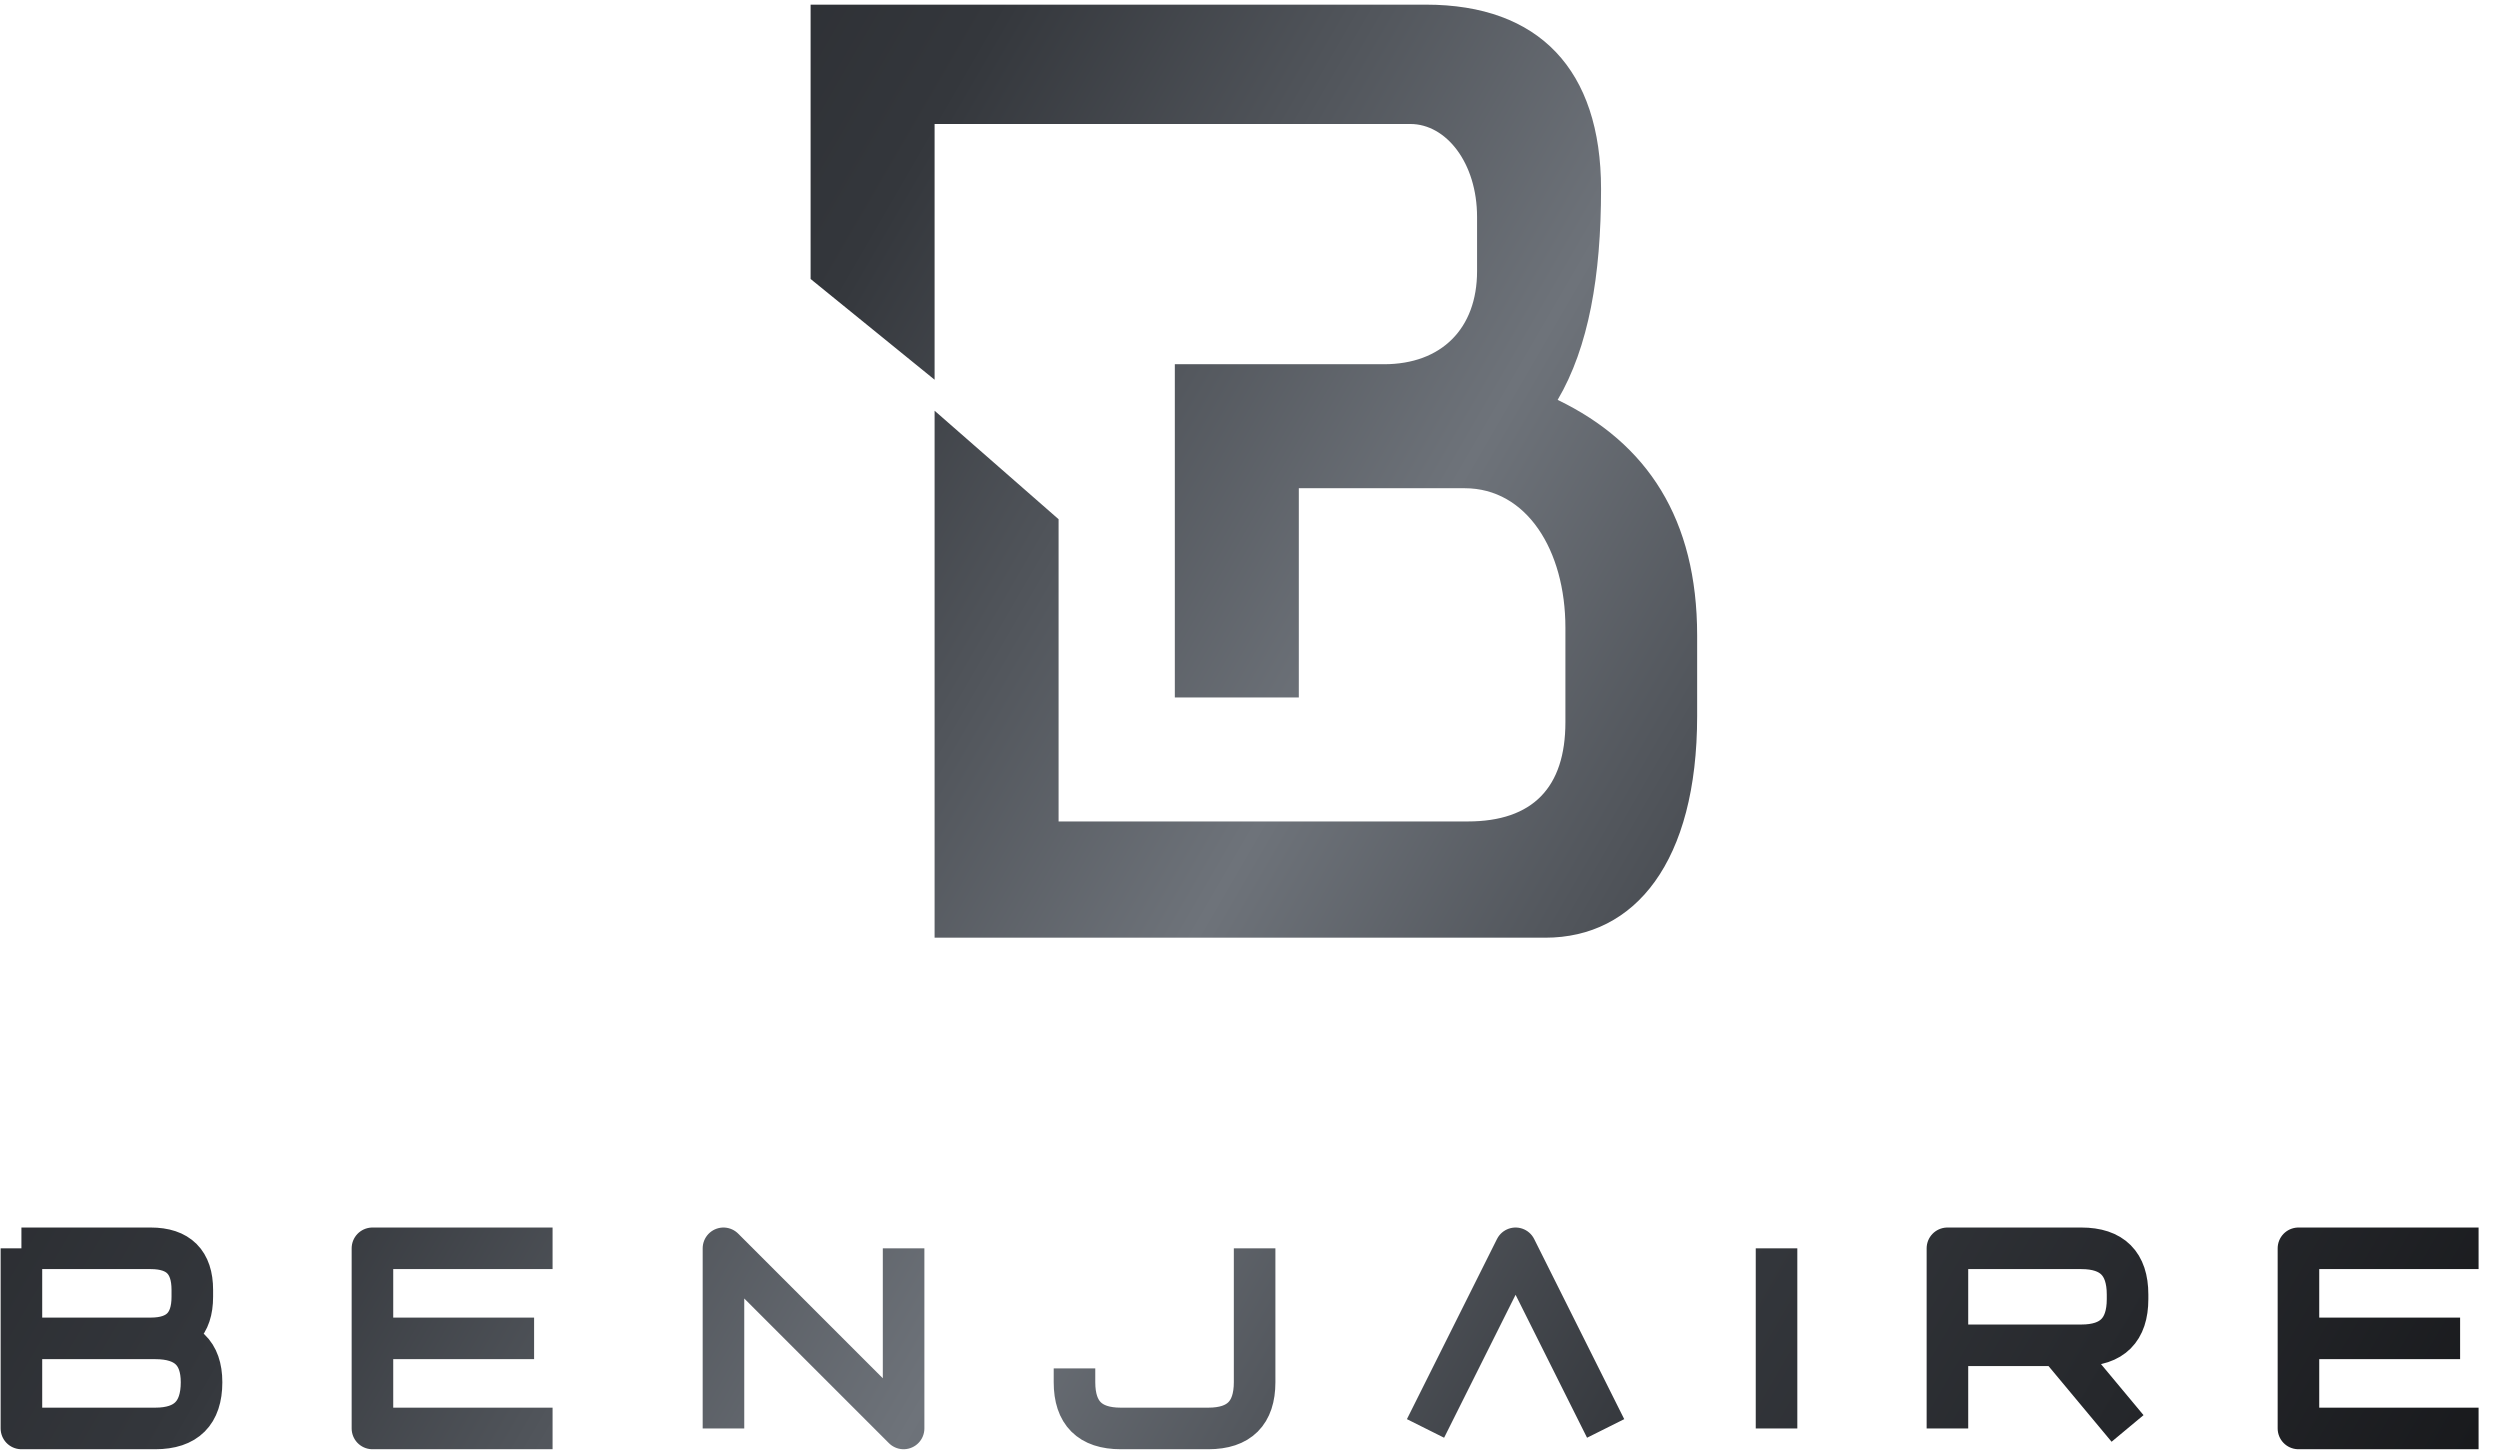
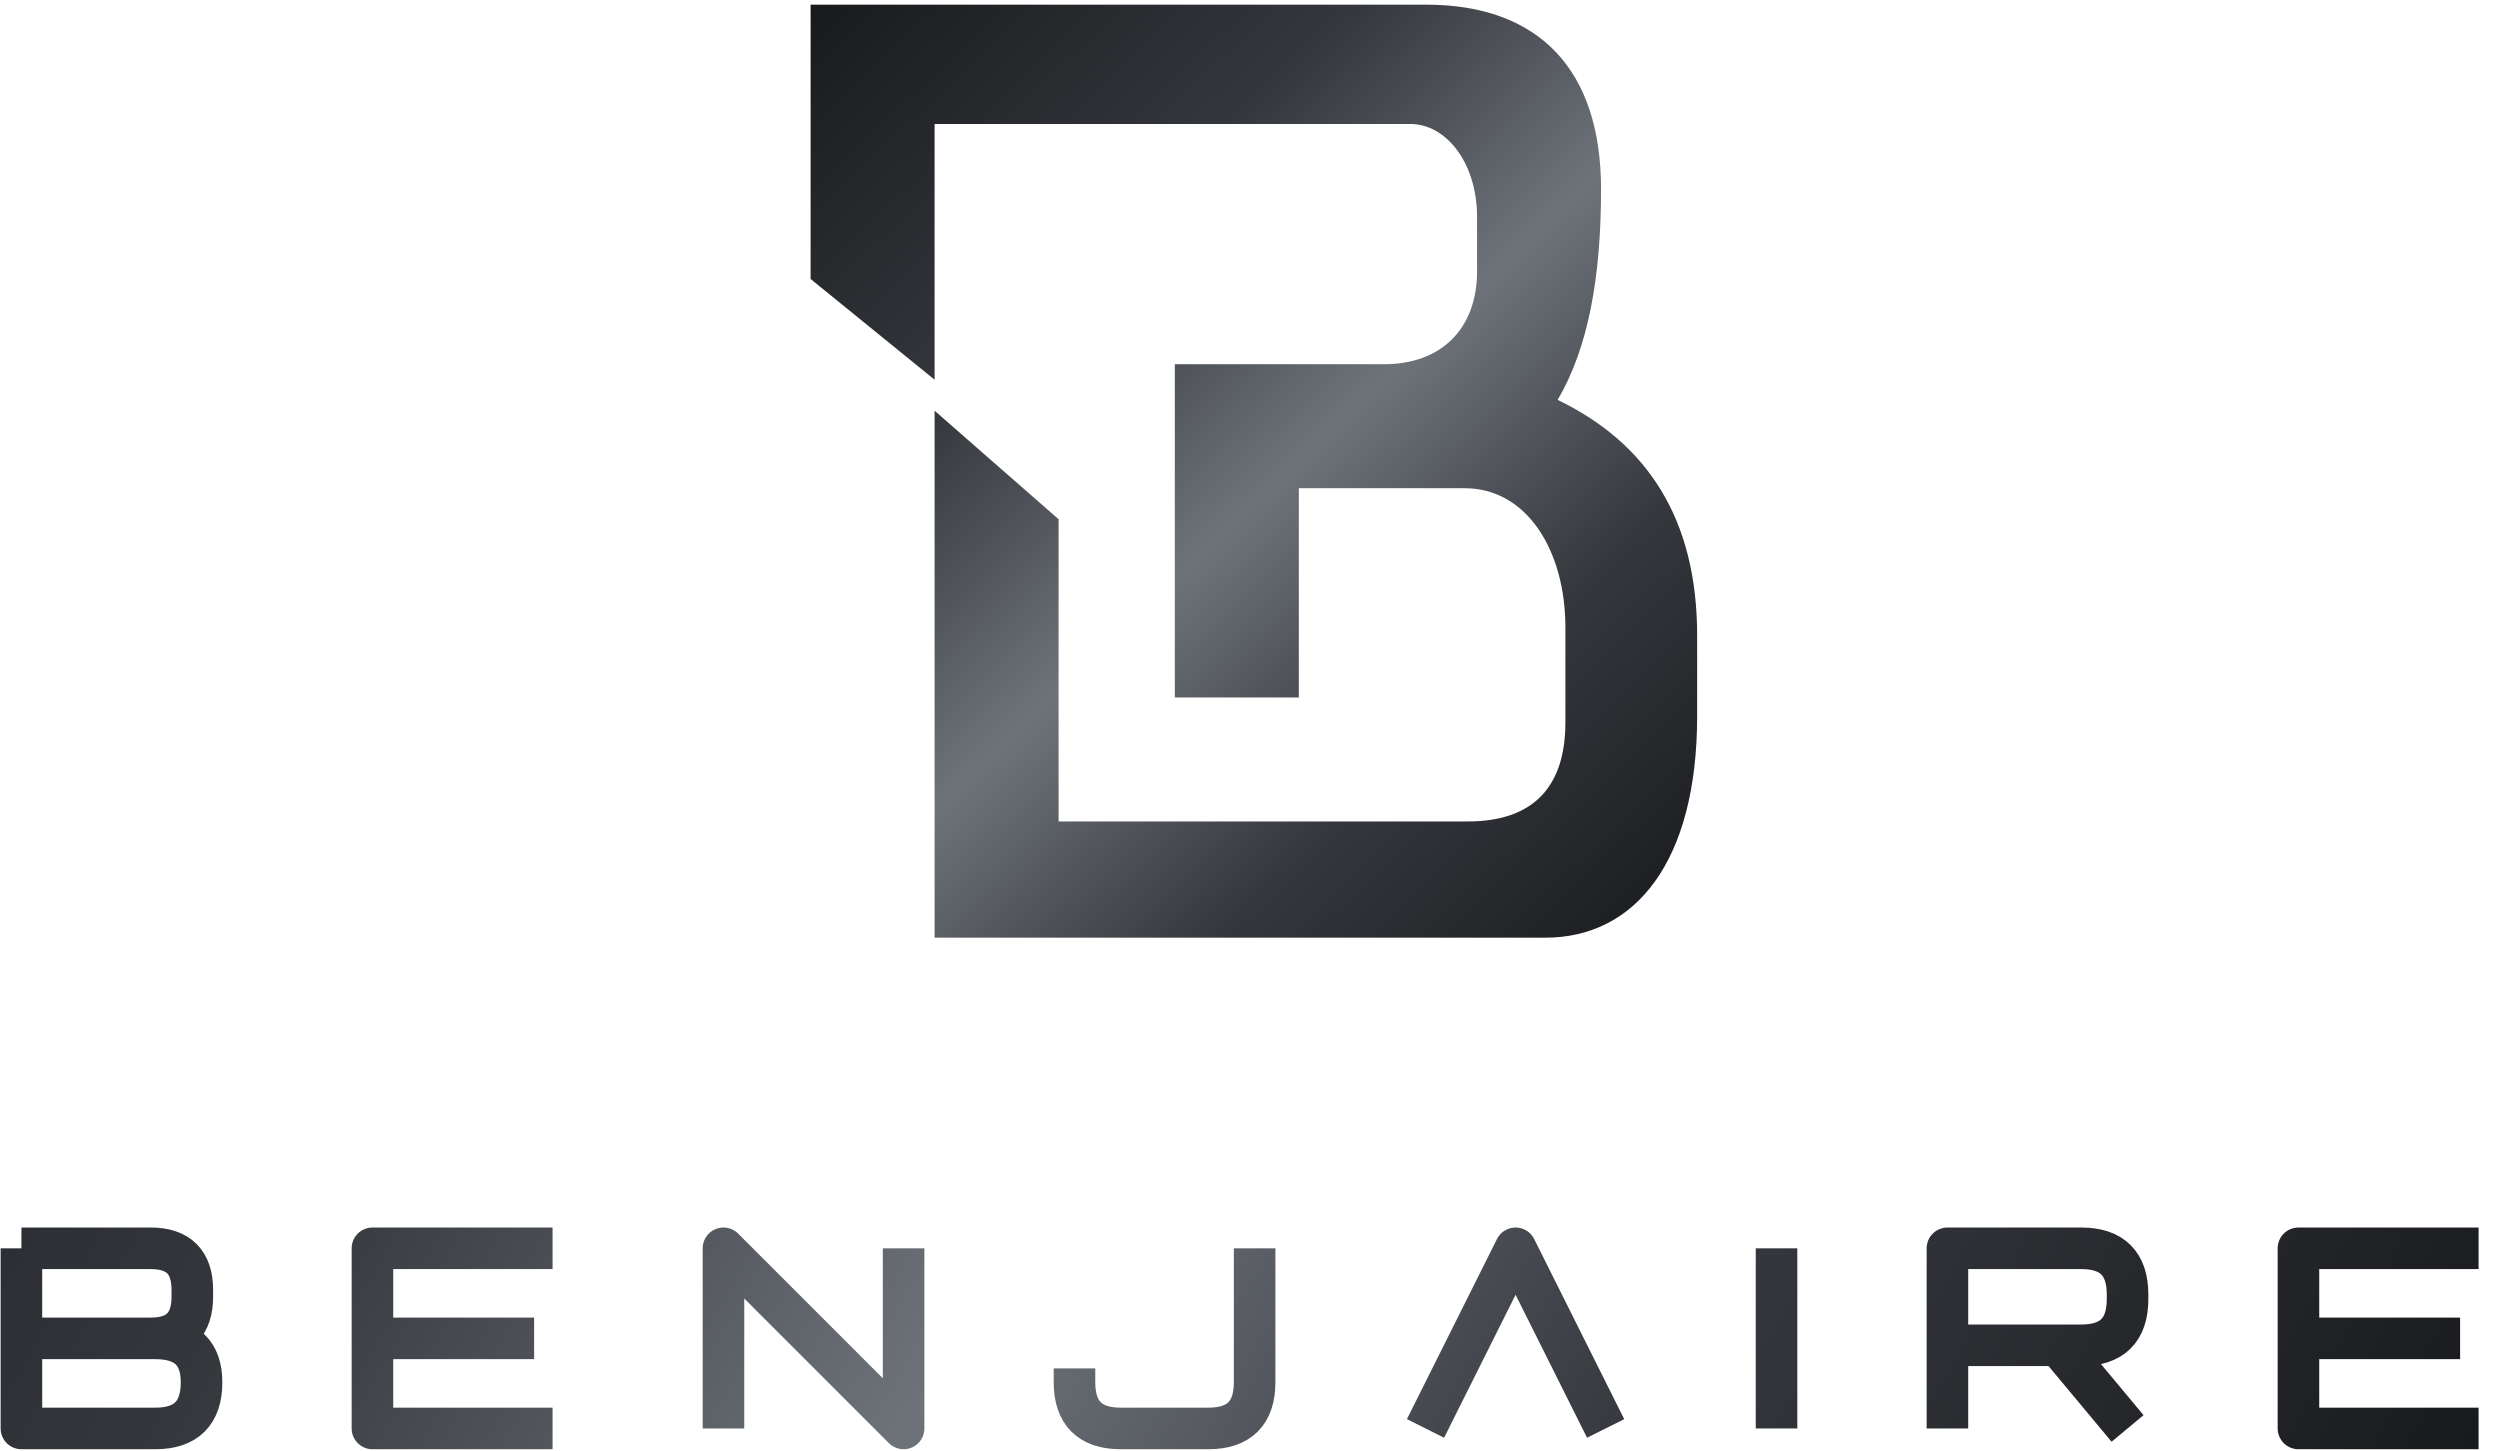
<svg xmlns="http://www.w3.org/2000/svg" viewBox="0 0 1613 936" role="img" aria-label="Benjaire">
  <defs>
    <linearGradient id="bj-lockup-vertical" gradientUnits="userSpaceOnUse" x1="0" y1="0" x2="1613" y2="936">
      <stop offset="0" stop-color="#18191c" />
      <stop offset="0.3" stop-color="#34373c" />
      <stop offset="0.52" stop-color="#6e737a" />
      <stop offset="0.74" stop-color="#34373c" />
      <stop offset="1" stop-color="#18191c" />
    </linearGradient>
+     <linearGradient id="bj-mark" gradientUnits="userSpaceOnUse" x1="515" y1="0" x2="1098" y2="608">
+       <stop offset="0" stop-color="#18191c" />
+       <stop offset="0.3" stop-color="#34373c" />
+       <stop offset="0.52" stop-color="#6e737a" />
+       <stop offset="0.74" stop-color="#34373c" />
+       <stop offset="1" stop-color="#18191c" />
+     </linearGradient>
  </defs>
-   <path fill="url(#bj-lockup-vertical)" d="M518 3 H920 C993 3 1033 45 1033 122 C1033 178 1025 224 1005 258 C1063 286 1095 335 1095 410 V462 C1095 556 1055 605 997 605 H603 V265 L683 335 V530 H947 C989 530 1010 508 1010 466 V405 C1010 355 985 315 945 315 H838 V450 H758 V235 H893 C930 235 953 212 953 175 V140 C953 105 933 80 910 80 H603 V245 L523 180 V3 Z" />
+   <path fill="url(#bj-mark)" d="M518 3 H920 C993 3 1033 45 1033 122 C1033 178 1025 224 1005 258 C1063 286 1095 335 1095 410 V462 C1095 556 1055 605 997 605 H603 V265 L683 335 V530 H947 C989 530 1010 508 1010 466 V405 C1010 355 985 315 945 315 H838 V450 H758 V235 H893 C930 235 953 212 953 175 V140 C953 105 933 80 910 80 H603 V245 L523 180 V3 Z" />
  <path fill="none" stroke="url(#bj-lockup-vertical)" stroke-width="26.82" stroke-linejoin="round" d="M13.82 805.41 V921.63 H100.24 Q130.04 921.63 130.04 891.83 V891.83 Q130.04 863.52 100.24 863.52 H13.82 M13.82 805.41 H97.26 Q124.08 805.41 124.08 832.23 V836.7 Q124.08 863.52 97.26 863.52 M356.52 805.41 H240.3 V921.63 H356.52 M240.3 863.52 H344.6 M466.78 921.63 V805.41 L583 921.63 V805.41 M809.48 805.41 V891.83 Q809.48 921.63 779.68 921.63 H723.06 Q693.26 921.63 693.26 891.83 V882.89 M919.74 921.63 L977.85 805.41 L1035.96 921.63 M1146.22 805.41 V921.63 M1256.48 921.63 V805.41 H1342.9 Q1372.7 805.41 1372.7 835.21 V838.19 Q1372.7 867.99 1342.9 867.99 H1256.48 M1328 867.99 L1372.7 921.63 M1599.18 805.41 H1482.96 V921.63 H1599.18 M1482.96 863.52 H1587.26" />
</svg>
